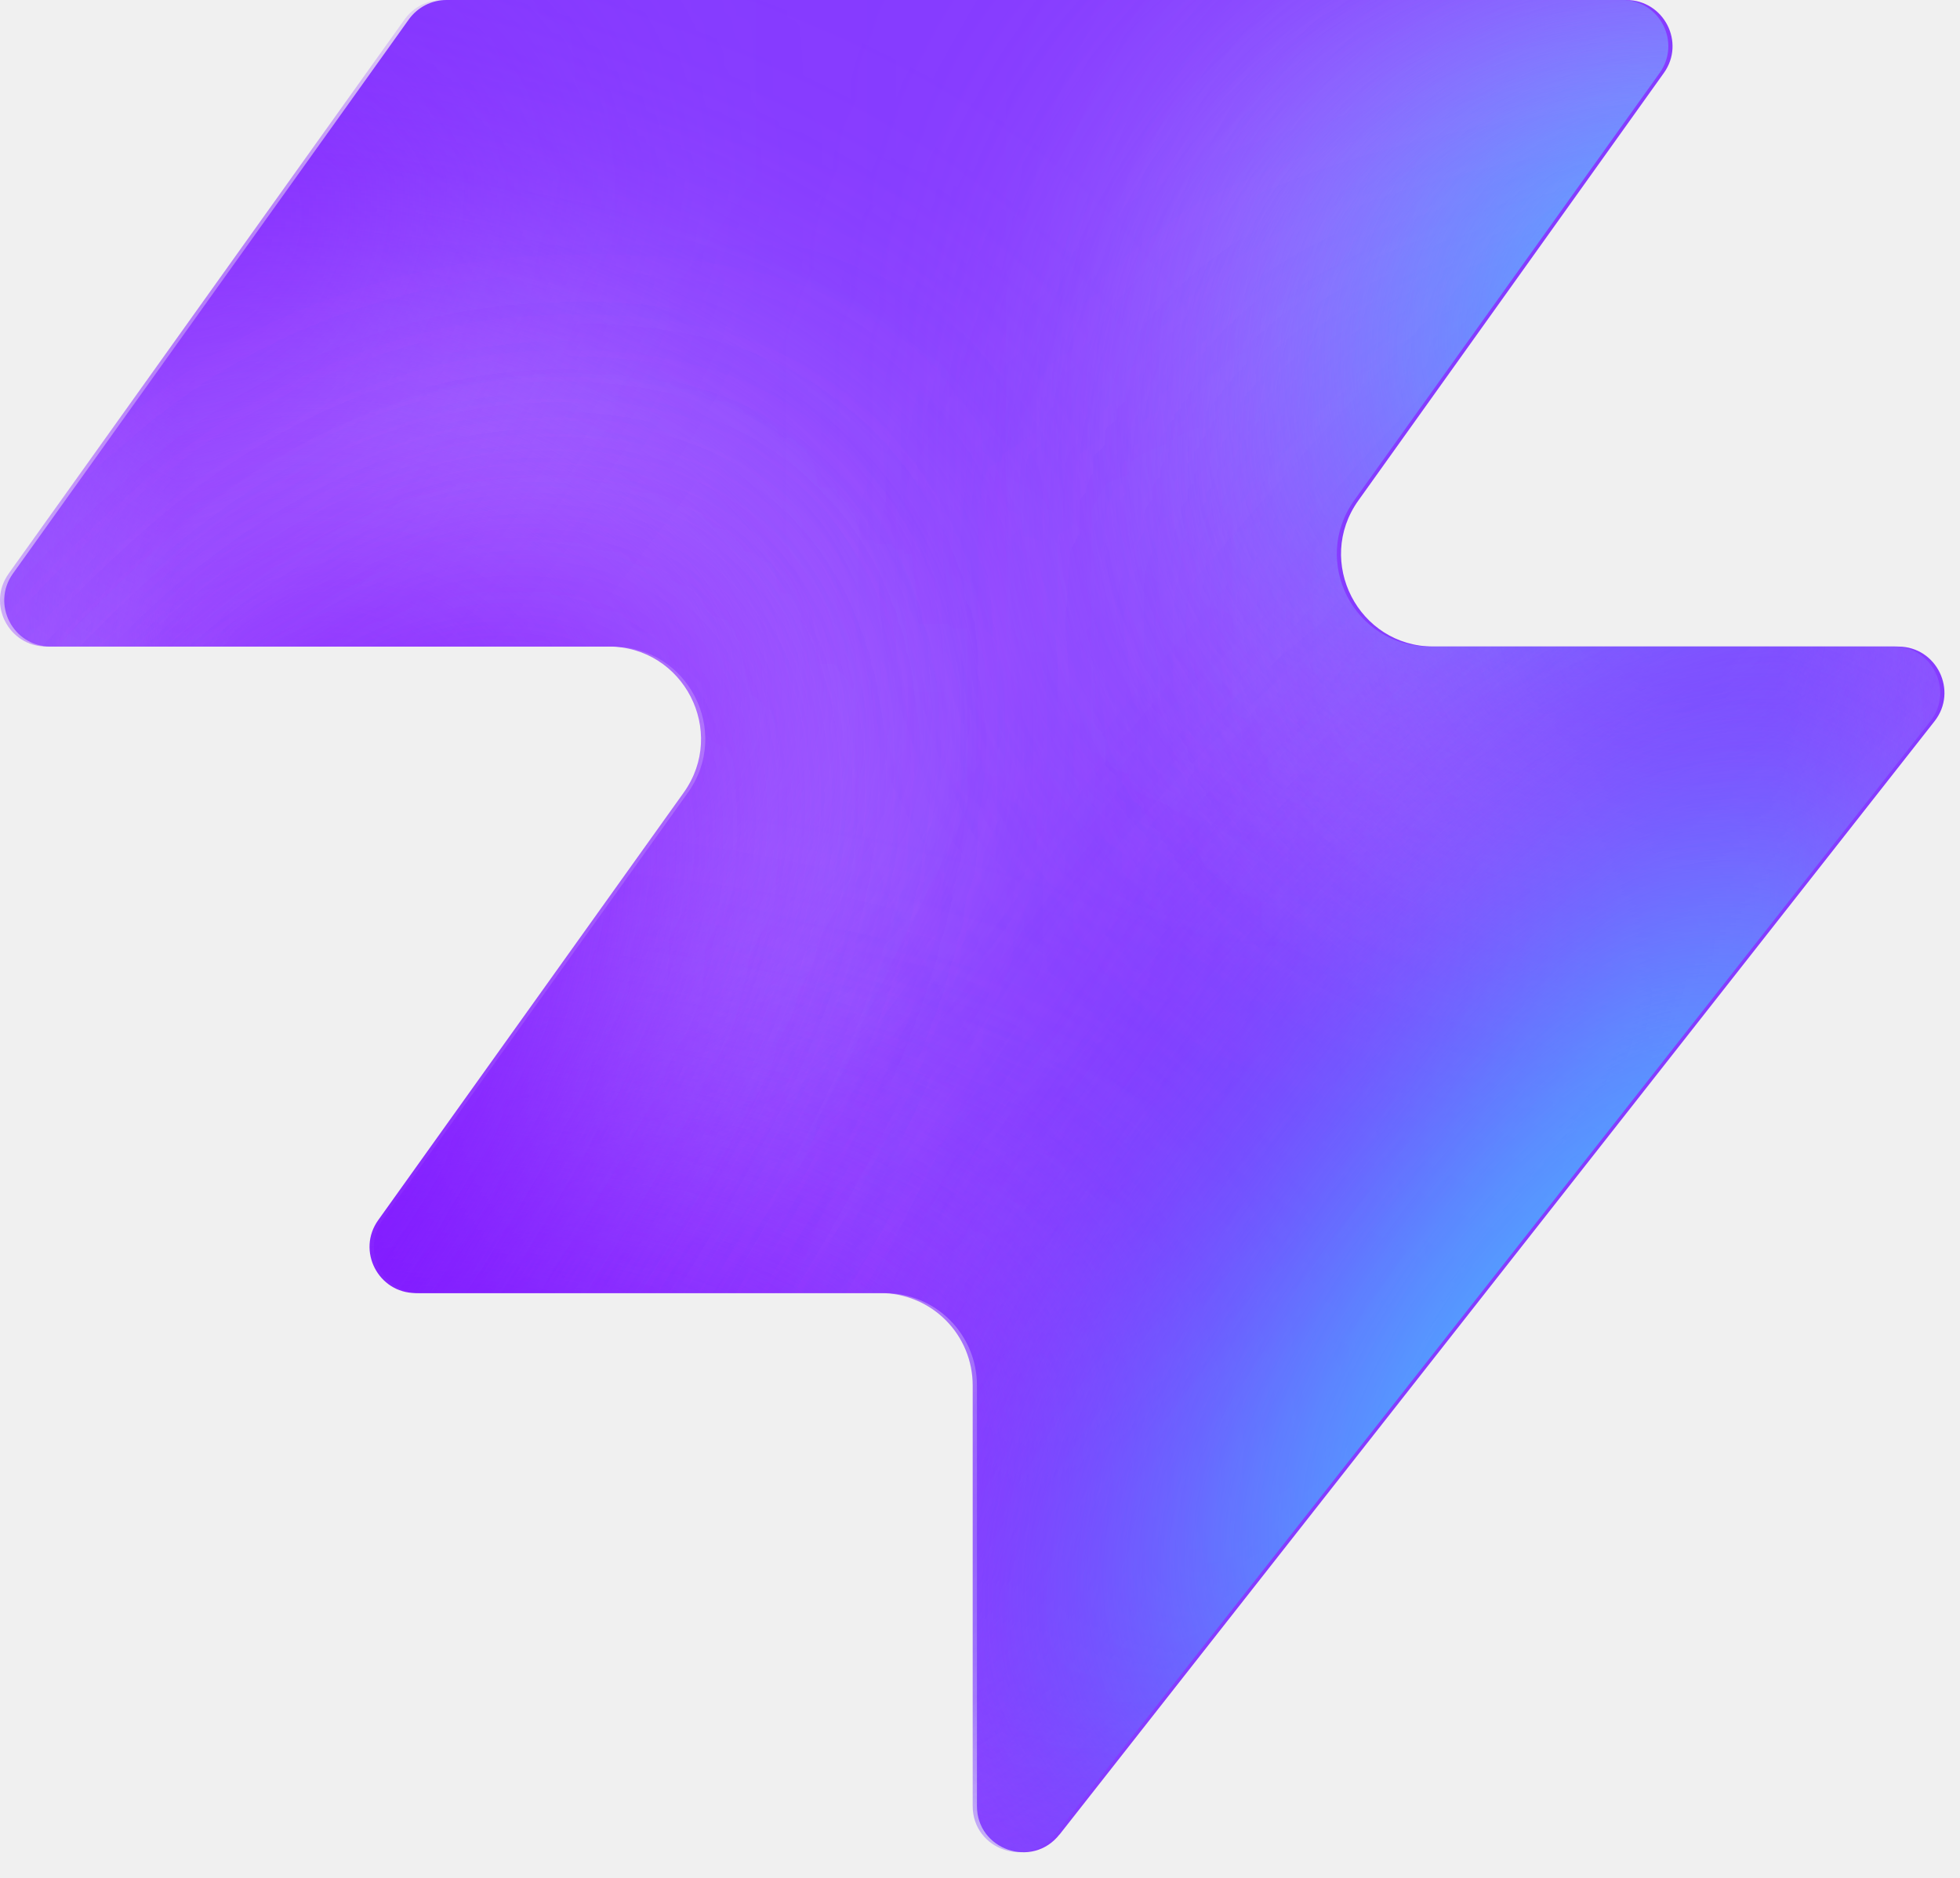
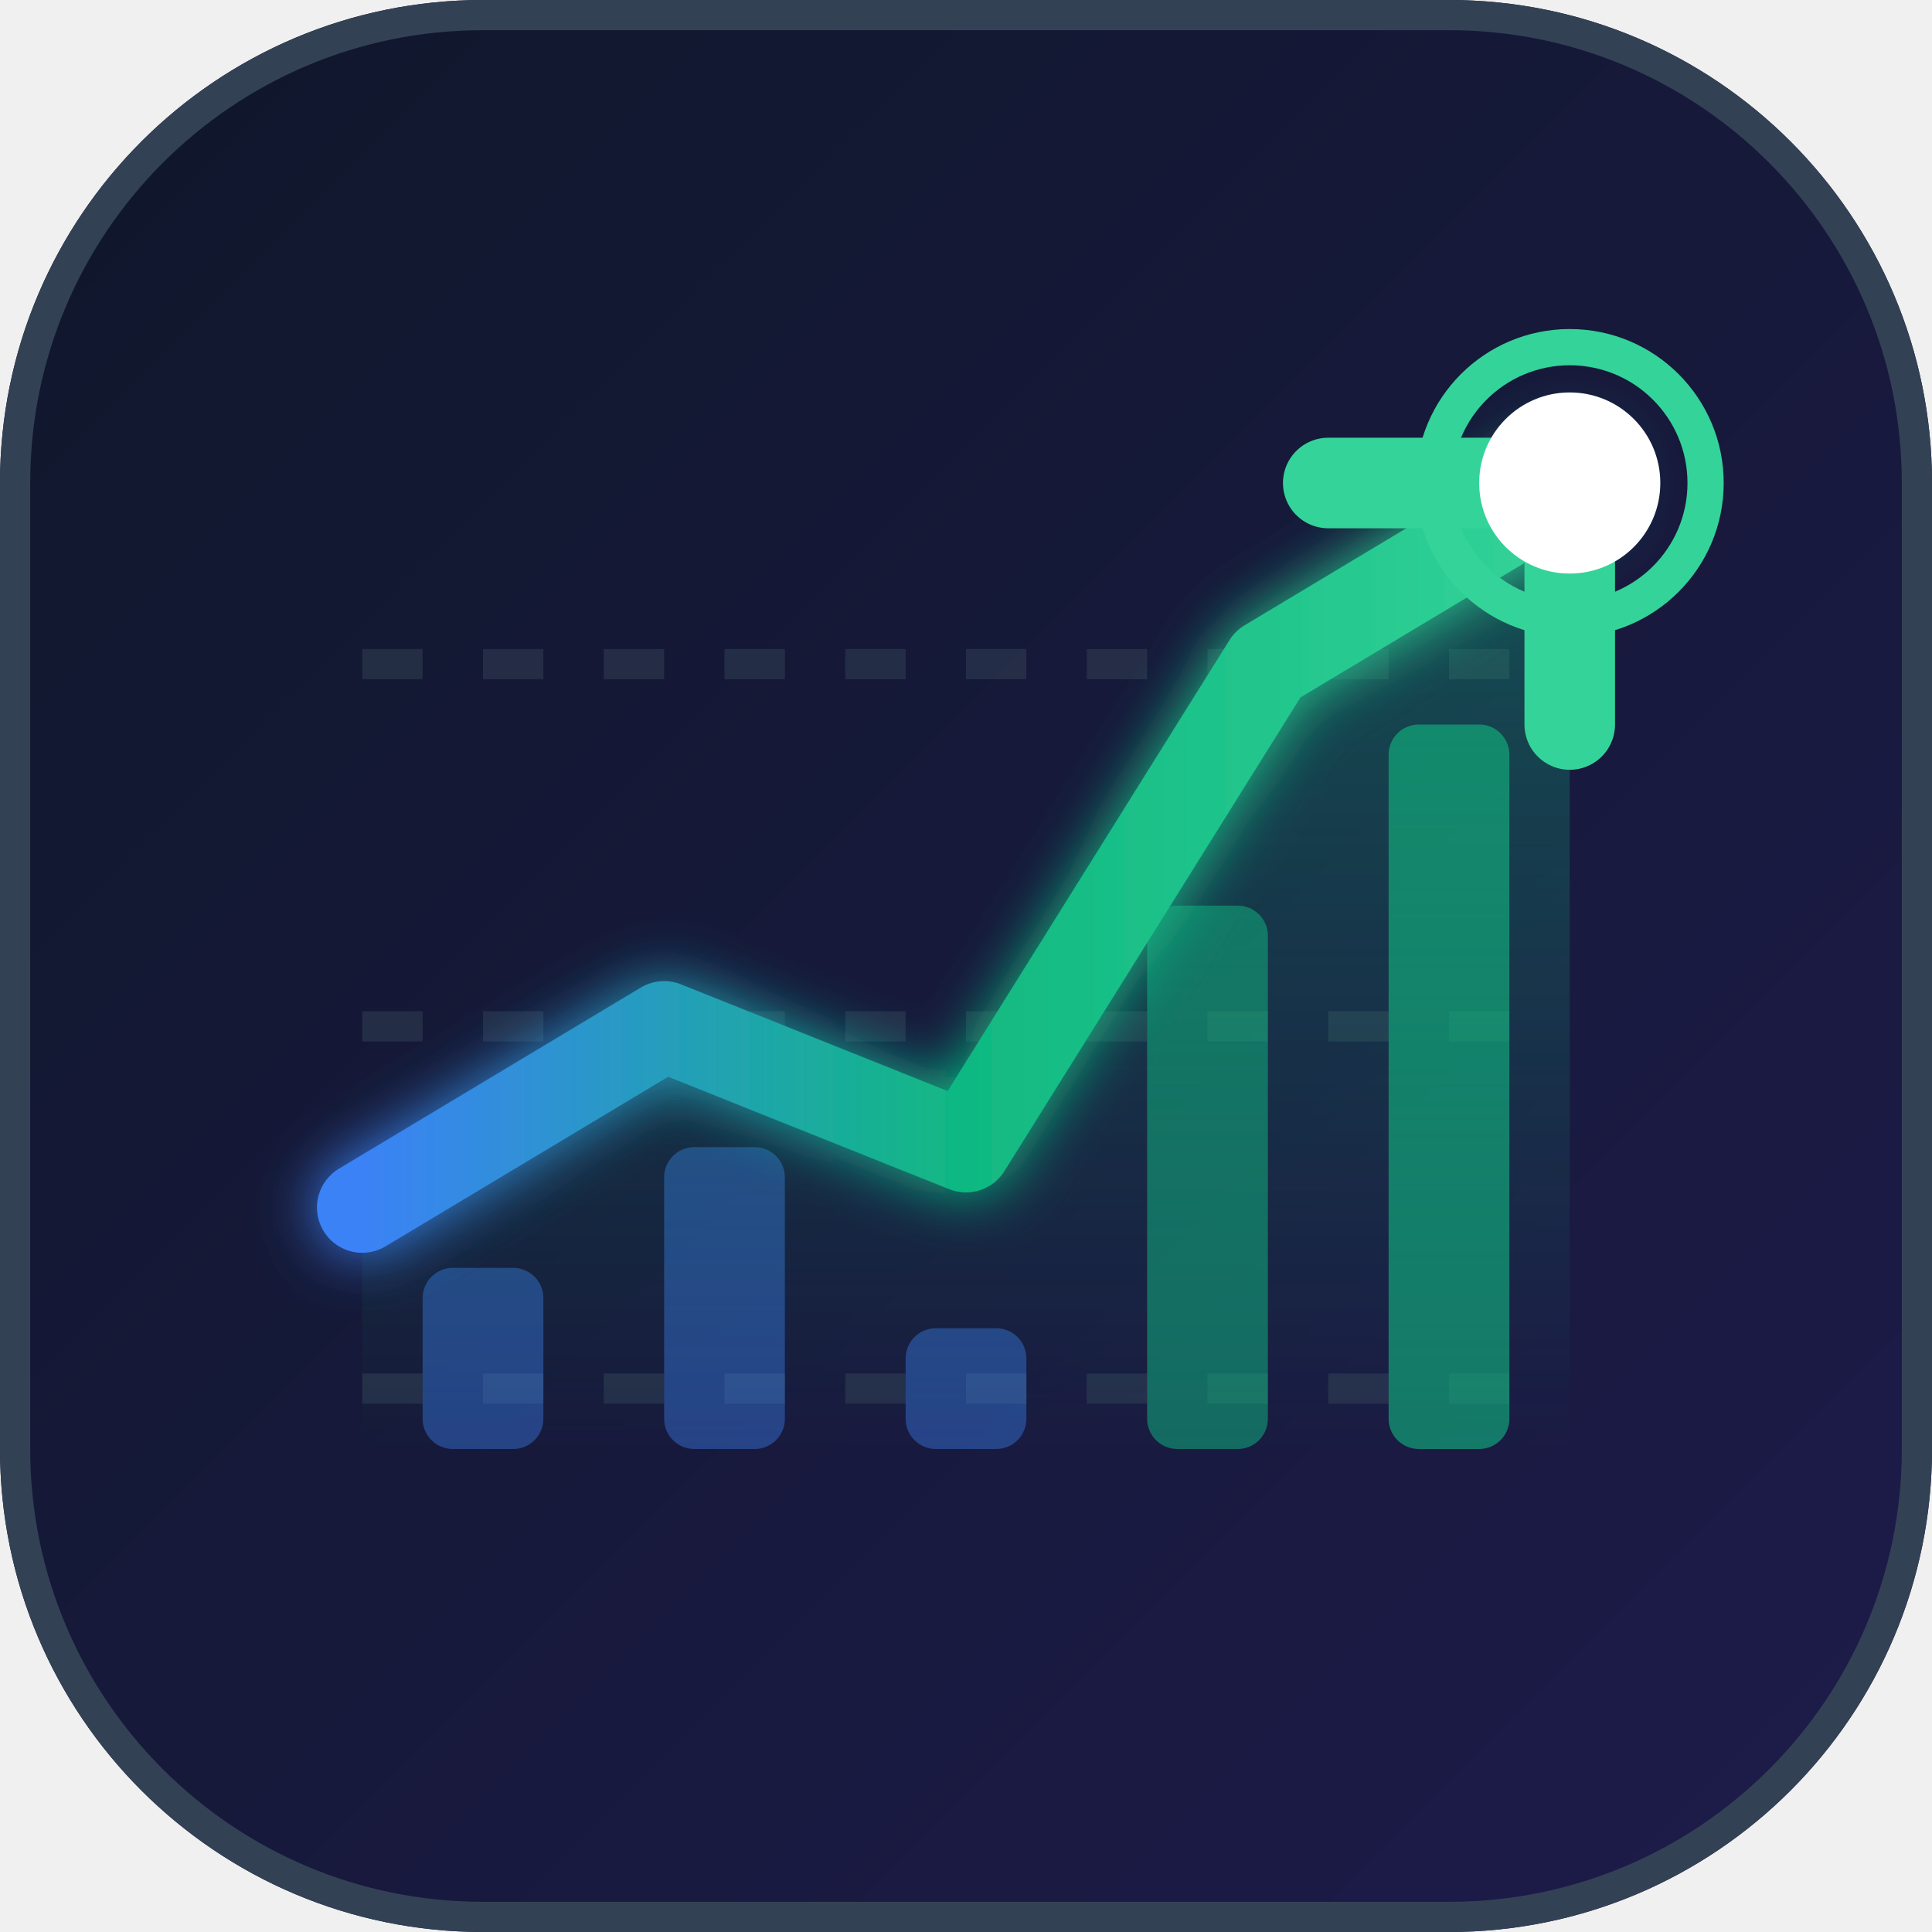
- <svg xmlns="http://www.w3.org/2000/svg" width="48" height="46" fill="none" viewBox="0 0 48 46">
-   <path fill="#863bff" d="M25.946 44.938c-.664.845-2.021.375-2.021-.698V33.937a2.26 2.26 0 0 0-2.262-2.262H10.287c-.92 0-1.456-1.04-.92-1.788l7.48-10.471c1.07-1.497 0-3.578-1.842-3.578H1.237c-.92 0-1.456-1.04-.92-1.788L10.013.474c.214-.297.556-.474.92-.474h28.894c.92 0 1.456 1.04.92 1.788l-7.48 10.471c-1.07 1.498 0 3.579 1.842 3.579h11.377c.943 0 1.473 1.088.89 1.83L25.947 44.94z" style="fill:#863bff;fill:color(display-p3 .525 .23 1);fill-opacity:1" />
-   <mask id="a" width="48" height="46" x="0" y="0" maskUnits="userSpaceOnUse" style="mask-type:alpha">
-     <path fill="#000" d="M25.842 44.938c-.664.844-2.021.375-2.021-.698V33.937a2.26 2.26 0 0 0-2.262-2.262H10.183c-.92 0-1.456-1.04-.92-1.788l7.48-10.471c1.07-1.498 0-3.579-1.842-3.579H1.133c-.92 0-1.456-1.04-.92-1.787L9.91.473c.214-.297.556-.474.92-.474h28.894c.92 0 1.456 1.04.92 1.788l-7.48 10.471c-1.07 1.498 0 3.578 1.842 3.578h11.377c.943 0 1.473 1.088.89 1.832L25.843 44.94z" style="fill:#000;fill-opacity:1" />
-   </mask>
-   <g mask="url(#a)">
-     <g filter="url(#b)">
-       <ellipse cx="5.508" cy="14.704" fill="#ede6ff" rx="5.508" ry="14.704" style="fill:#ede6ff;fill:color(display-p3 .927 .903 1);fill-opacity:1" transform="matrix(.00324 1 1 -.00324 -4.47 31.516)" />
-     </g>
-     <g filter="url(#c)">
-       <ellipse cx="10.399" cy="29.851" fill="#ede6ff" rx="10.399" ry="29.851" style="fill:#ede6ff;fill:color(display-p3 .927 .903 1);fill-opacity:1" transform="matrix(.00324 1 1 -.00324 -39.328 7.883)" />
-     </g>
-     <g filter="url(#d)">
-       <ellipse cx="5.508" cy="30.487" fill="#7e14ff" rx="5.508" ry="30.487" style="fill:#7e14ff;fill:color(display-p3 .492 .077 1);fill-opacity:1" transform="rotate(89.814 -25.913 -14.639)scale(1 -1)" />
-     </g>
-     <g filter="url(#e)">
-       <ellipse cx="5.508" cy="30.599" fill="#7e14ff" rx="5.508" ry="30.599" style="fill:#7e14ff;fill:color(display-p3 .492 .077 1);fill-opacity:1" transform="rotate(89.814 -32.644 -3.334)scale(1 -1)" />
-     </g>
-     <g filter="url(#f)">
-       <ellipse cx="5.508" cy="30.599" fill="#7e14ff" rx="5.508" ry="30.599" style="fill:#7e14ff;fill:color(display-p3 .492 .077 1);fill-opacity:1" transform="matrix(.00324 1 1 -.00324 -34.34 30.47)" />
-     </g>
-     <g filter="url(#g)">
-       <ellipse cx="14.072" cy="22.078" fill="#ede6ff" rx="14.072" ry="22.078" style="fill:#ede6ff;fill:color(display-p3 .927 .903 1);fill-opacity:1" transform="rotate(93.35 24.506 48.493)scale(-1 1)" />
-     </g>
-     <g filter="url(#h)">
-       <ellipse cx="3.47" cy="21.501" fill="#7e14ff" rx="3.47" ry="21.501" style="fill:#7e14ff;fill:color(display-p3 .492 .077 1);fill-opacity:1" transform="rotate(89.009 28.708 47.59)scale(-1 1)" />
-     </g>
-     <g filter="url(#i)">
-       <ellipse cx="3.47" cy="21.501" fill="#7e14ff" rx="3.47" ry="21.501" style="fill:#7e14ff;fill:color(display-p3 .492 .077 1);fill-opacity:1" transform="rotate(89.009 28.708 47.59)scale(-1 1)" />
-     </g>
-     <g filter="url(#j)">
-       <ellipse cx=".387" cy="8.972" fill="#7e14ff" rx="4.407" ry="29.108" style="fill:#7e14ff;fill:color(display-p3 .492 .077 1);fill-opacity:1" transform="rotate(39.51 .387 8.972)" />
-     </g>
-     <g filter="url(#k)">
-       <ellipse cx="47.523" cy="-6.092" fill="#7e14ff" rx="4.407" ry="29.108" style="fill:#7e14ff;fill:color(display-p3 .492 .077 1);fill-opacity:1" transform="rotate(37.892 47.523 -6.092)" />
-     </g>
-     <g filter="url(#l)">
-       <ellipse cx="41.412" cy="6.333" fill="#47bfff" rx="5.971" ry="9.665" style="fill:#47bfff;fill:color(display-p3 .28 .748 1);fill-opacity:1" transform="rotate(37.892 41.412 6.333)" />
-     </g>
-     <g filter="url(#m)">
-       <ellipse cx="-1.879" cy="38.332" fill="#7e14ff" rx="4.407" ry="29.108" style="fill:#7e14ff;fill:color(display-p3 .492 .077 1);fill-opacity:1" transform="rotate(37.892 -1.88 38.332)" />
-     </g>
-     <g filter="url(#n)">
-       <ellipse cx="-1.879" cy="38.332" fill="#7e14ff" rx="4.407" ry="29.108" style="fill:#7e14ff;fill:color(display-p3 .492 .077 1);fill-opacity:1" transform="rotate(37.892 -1.88 38.332)" />
-     </g>
-     <g filter="url(#o)">
-       <ellipse cx="35.651" cy="29.907" fill="#7e14ff" rx="4.407" ry="29.108" style="fill:#7e14ff;fill:color(display-p3 .492 .077 1);fill-opacity:1" transform="rotate(37.892 35.651 29.907)" />
-     </g>
-     <g filter="url(#p)">
-       <ellipse cx="38.418" cy="32.4" fill="#47bfff" rx="5.971" ry="15.297" style="fill:#47bfff;fill:color(display-p3 .28 .748 1);fill-opacity:1" transform="rotate(37.892 38.418 32.4)" />
-     </g>
-   </g>
+ <svg xmlns="http://www.w3.org/2000/svg" viewBox="0 0 64 64" width="64" height="64" fill="none">
  <defs>
-     <filter id="b" width="60.045" height="41.654" x="-19.77" y="16.149" color-interpolation-filters="sRGB" filterUnits="userSpaceOnUse">
-       <feFlood flood-opacity="0" result="BackgroundImageFix" />
-       <feBlend in="SourceGraphic" in2="BackgroundImageFix" result="shape" />
-       <feGaussianBlur result="effect1_foregroundBlur_2002_17158" stdDeviation="7.659" />
-     </filter>
-     <filter id="c" width="90.34" height="51.437" x="-54.613" y="-7.533" color-interpolation-filters="sRGB" filterUnits="userSpaceOnUse">
-       <feFlood flood-opacity="0" result="BackgroundImageFix" />
-       <feBlend in="SourceGraphic" in2="BackgroundImageFix" result="shape" />
-       <feGaussianBlur result="effect1_foregroundBlur_2002_17158" stdDeviation="7.659" />
-     </filter>
-     <filter id="d" width="79.355" height="29.4" x="-49.64" y="2.03" color-interpolation-filters="sRGB" filterUnits="userSpaceOnUse">
-       <feFlood flood-opacity="0" result="BackgroundImageFix" />
-       <feBlend in="SourceGraphic" in2="BackgroundImageFix" result="shape" />
-       <feGaussianBlur result="effect1_foregroundBlur_2002_17158" stdDeviation="4.596" />
-     </filter>
-     <filter id="e" width="79.579" height="29.4" x="-45.045" y="20.029" color-interpolation-filters="sRGB" filterUnits="userSpaceOnUse">
-       <feFlood flood-opacity="0" result="BackgroundImageFix" />
-       <feBlend in="SourceGraphic" in2="BackgroundImageFix" result="shape" />
-       <feGaussianBlur result="effect1_foregroundBlur_2002_17158" stdDeviation="4.596" />
-     </filter>
-     <filter id="f" width="79.579" height="29.4" x="-43.513" y="21.178" color-interpolation-filters="sRGB" filterUnits="userSpaceOnUse">
-       <feFlood flood-opacity="0" result="BackgroundImageFix" />
-       <feBlend in="SourceGraphic" in2="BackgroundImageFix" result="shape" />
-       <feGaussianBlur result="effect1_foregroundBlur_2002_17158" stdDeviation="4.596" />
-     </filter>
-     <filter id="g" width="74.749" height="58.852" x="15.756" y="-17.901" color-interpolation-filters="sRGB" filterUnits="userSpaceOnUse">
-       <feFlood flood-opacity="0" result="BackgroundImageFix" />
-       <feBlend in="SourceGraphic" in2="BackgroundImageFix" result="shape" />
-       <feGaussianBlur result="effect1_foregroundBlur_2002_17158" stdDeviation="7.659" />
-     </filter>
-     <filter id="h" width="61.377" height="25.362" x="23.548" y="2.284" color-interpolation-filters="sRGB" filterUnits="userSpaceOnUse">
-       <feFlood flood-opacity="0" result="BackgroundImageFix" />
-       <feBlend in="SourceGraphic" in2="BackgroundImageFix" result="shape" />
-       <feGaussianBlur result="effect1_foregroundBlur_2002_17158" stdDeviation="4.596" />
-     </filter>
-     <filter id="i" width="61.377" height="25.362" x="23.548" y="2.284" color-interpolation-filters="sRGB" filterUnits="userSpaceOnUse">
-       <feFlood flood-opacity="0" result="BackgroundImageFix" />
-       <feBlend in="SourceGraphic" in2="BackgroundImageFix" result="shape" />
-       <feGaussianBlur result="effect1_foregroundBlur_2002_17158" stdDeviation="4.596" />
-     </filter>
-     <filter id="j" width="56.045" height="63.649" x="-27.636" y="-22.853" color-interpolation-filters="sRGB" filterUnits="userSpaceOnUse">
-       <feFlood flood-opacity="0" result="BackgroundImageFix" />
-       <feBlend in="SourceGraphic" in2="BackgroundImageFix" result="shape" />
-       <feGaussianBlur result="effect1_foregroundBlur_2002_17158" stdDeviation="4.596" />
-     </filter>
-     <filter id="k" width="54.814" height="64.646" x="20.116" y="-38.415" color-interpolation-filters="sRGB" filterUnits="userSpaceOnUse">
-       <feFlood flood-opacity="0" result="BackgroundImageFix" />
-       <feBlend in="SourceGraphic" in2="BackgroundImageFix" result="shape" />
-       <feGaussianBlur result="effect1_foregroundBlur_2002_17158" stdDeviation="4.596" />
-     </filter>
-     <filter id="l" width="33.541" height="35.313" x="24.641" y="-11.323" color-interpolation-filters="sRGB" filterUnits="userSpaceOnUse">
-       <feFlood flood-opacity="0" result="BackgroundImageFix" />
-       <feBlend in="SourceGraphic" in2="BackgroundImageFix" result="shape" />
-       <feGaussianBlur result="effect1_foregroundBlur_2002_17158" stdDeviation="4.596" />
-     </filter>
-     <filter id="m" width="54.814" height="64.646" x="-29.286" y="6.009" color-interpolation-filters="sRGB" filterUnits="userSpaceOnUse">
-       <feFlood flood-opacity="0" result="BackgroundImageFix" />
-       <feBlend in="SourceGraphic" in2="BackgroundImageFix" result="shape" />
-       <feGaussianBlur result="effect1_foregroundBlur_2002_17158" stdDeviation="4.596" />
-     </filter>
-     <filter id="n" width="54.814" height="64.646" x="-29.286" y="6.009" color-interpolation-filters="sRGB" filterUnits="userSpaceOnUse">
-       <feFlood flood-opacity="0" result="BackgroundImageFix" />
-       <feBlend in="SourceGraphic" in2="BackgroundImageFix" result="shape" />
-       <feGaussianBlur result="effect1_foregroundBlur_2002_17158" stdDeviation="4.596" />
-     </filter>
-     <filter id="o" width="54.814" height="64.646" x="8.244" y="-2.416" color-interpolation-filters="sRGB" filterUnits="userSpaceOnUse">
-       <feFlood flood-opacity="0" result="BackgroundImageFix" />
-       <feBlend in="SourceGraphic" in2="BackgroundImageFix" result="shape" />
-       <feGaussianBlur result="effect1_foregroundBlur_2002_17158" stdDeviation="4.596" />
-     </filter>
-     <filter id="p" width="39.409" height="43.623" x="18.713" y="10.588" color-interpolation-filters="sRGB" filterUnits="userSpaceOnUse">
-       <feFlood flood-opacity="0" result="BackgroundImageFix" />
-       <feBlend in="SourceGraphic" in2="BackgroundImageFix" result="shape" />
-       <feGaussianBlur result="effect1_foregroundBlur_2002_17158" stdDeviation="4.596" />
+     <linearGradient id="bgGrad" x1="0%" y1="0%" x2="100%" y2="100%">
+       <stop offset="0%" stop-color="#0f172a" />
+       <stop offset="100%" stop-color="#1e1b4b" />
+     </linearGradient>
+     <linearGradient id="trendGrad" x1="0%" y1="0%" x2="100%" y2="0%">
+       <stop offset="0%" stop-color="#3b82f6" />
+       <stop offset="50%" stop-color="#10b981" />
+       <stop offset="100%" stop-color="#34d399" />
+     </linearGradient>
+     <linearGradient id="areaGrad" x1="0%" y1="0%" x2="0%" y2="100%">
+       <stop offset="0%" stop-color="#10b981" stop-opacity="0.35" />
+       <stop offset="100%" stop-color="#10b981" stop-opacity="0.0" />
+     </linearGradient>
+     <filter id="glow" x="-20%" y="-20%" width="140%" height="140%">
+       <feGaussianBlur stdDeviation="1" result="blur" />
+       <feComposite in="SourceGraphic" in2="blur" operator="over" />
    </filter>
  </defs>
+   <rect width="64" height="64" rx="16" fill="url(#bgGrad)" />
+   <rect width="63" height="63" x="0.5" y="0.5" rx="15.5" stroke="#334155" stroke-width="1" fill="none" />
+   <line x1="12" y1="22" x2="52" y2="22" stroke="#334155" stroke-width="1" stroke-dasharray="2 2" opacity="0.5" />
+   <line x1="12" y1="34" x2="52" y2="34" stroke="#334155" stroke-width="1" stroke-dasharray="2 2" opacity="0.5" />
+   <line x1="12" y1="46" x2="52" y2="46" stroke="#334155" stroke-width="1" stroke-dasharray="2 2" opacity="0.5" />
+   <rect x="14" y="42" width="4" height="6" rx="1" fill="#3b82f6" opacity="0.4" />
+   <rect x="22" y="38" width="4" height="10" rx="1" fill="#3b82f6" opacity="0.4" />
+   <rect x="30" y="44" width="4" height="4" rx="1" fill="#3b82f6" opacity="0.4" />
+   <rect x="38" y="30" width="4" height="18" rx="1" fill="#10b981" opacity="0.5" />
+   <rect x="46" y="24" width="4" height="24" rx="1" fill="#10b981" opacity="0.6" />
+   <path d="M 12 40 L 22 34 L 32 38 L 42 22 L 52 16 L 52 48 L 12 48 Z" fill="url(#areaGrad)" />
+   <path d="M 12 40 L 22 34 L 32 38 L 42 22 L 52 16" fill="none" stroke="url(#trendGrad)" stroke-width="3" stroke-linecap="round" stroke-linejoin="round" filter="url(#glow)" />
+   <path d="M 44 16 L 52 16 L 52 24" fill="none" stroke="#34d399" stroke-width="3" stroke-linecap="round" stroke-linejoin="round" />
+   <circle cx="52" cy="16" r="3" fill="#ffffff" />
+   <circle cx="52" cy="16" r="4.5" fill="none" stroke="#34d399" stroke-width="1.2" />
</svg>
